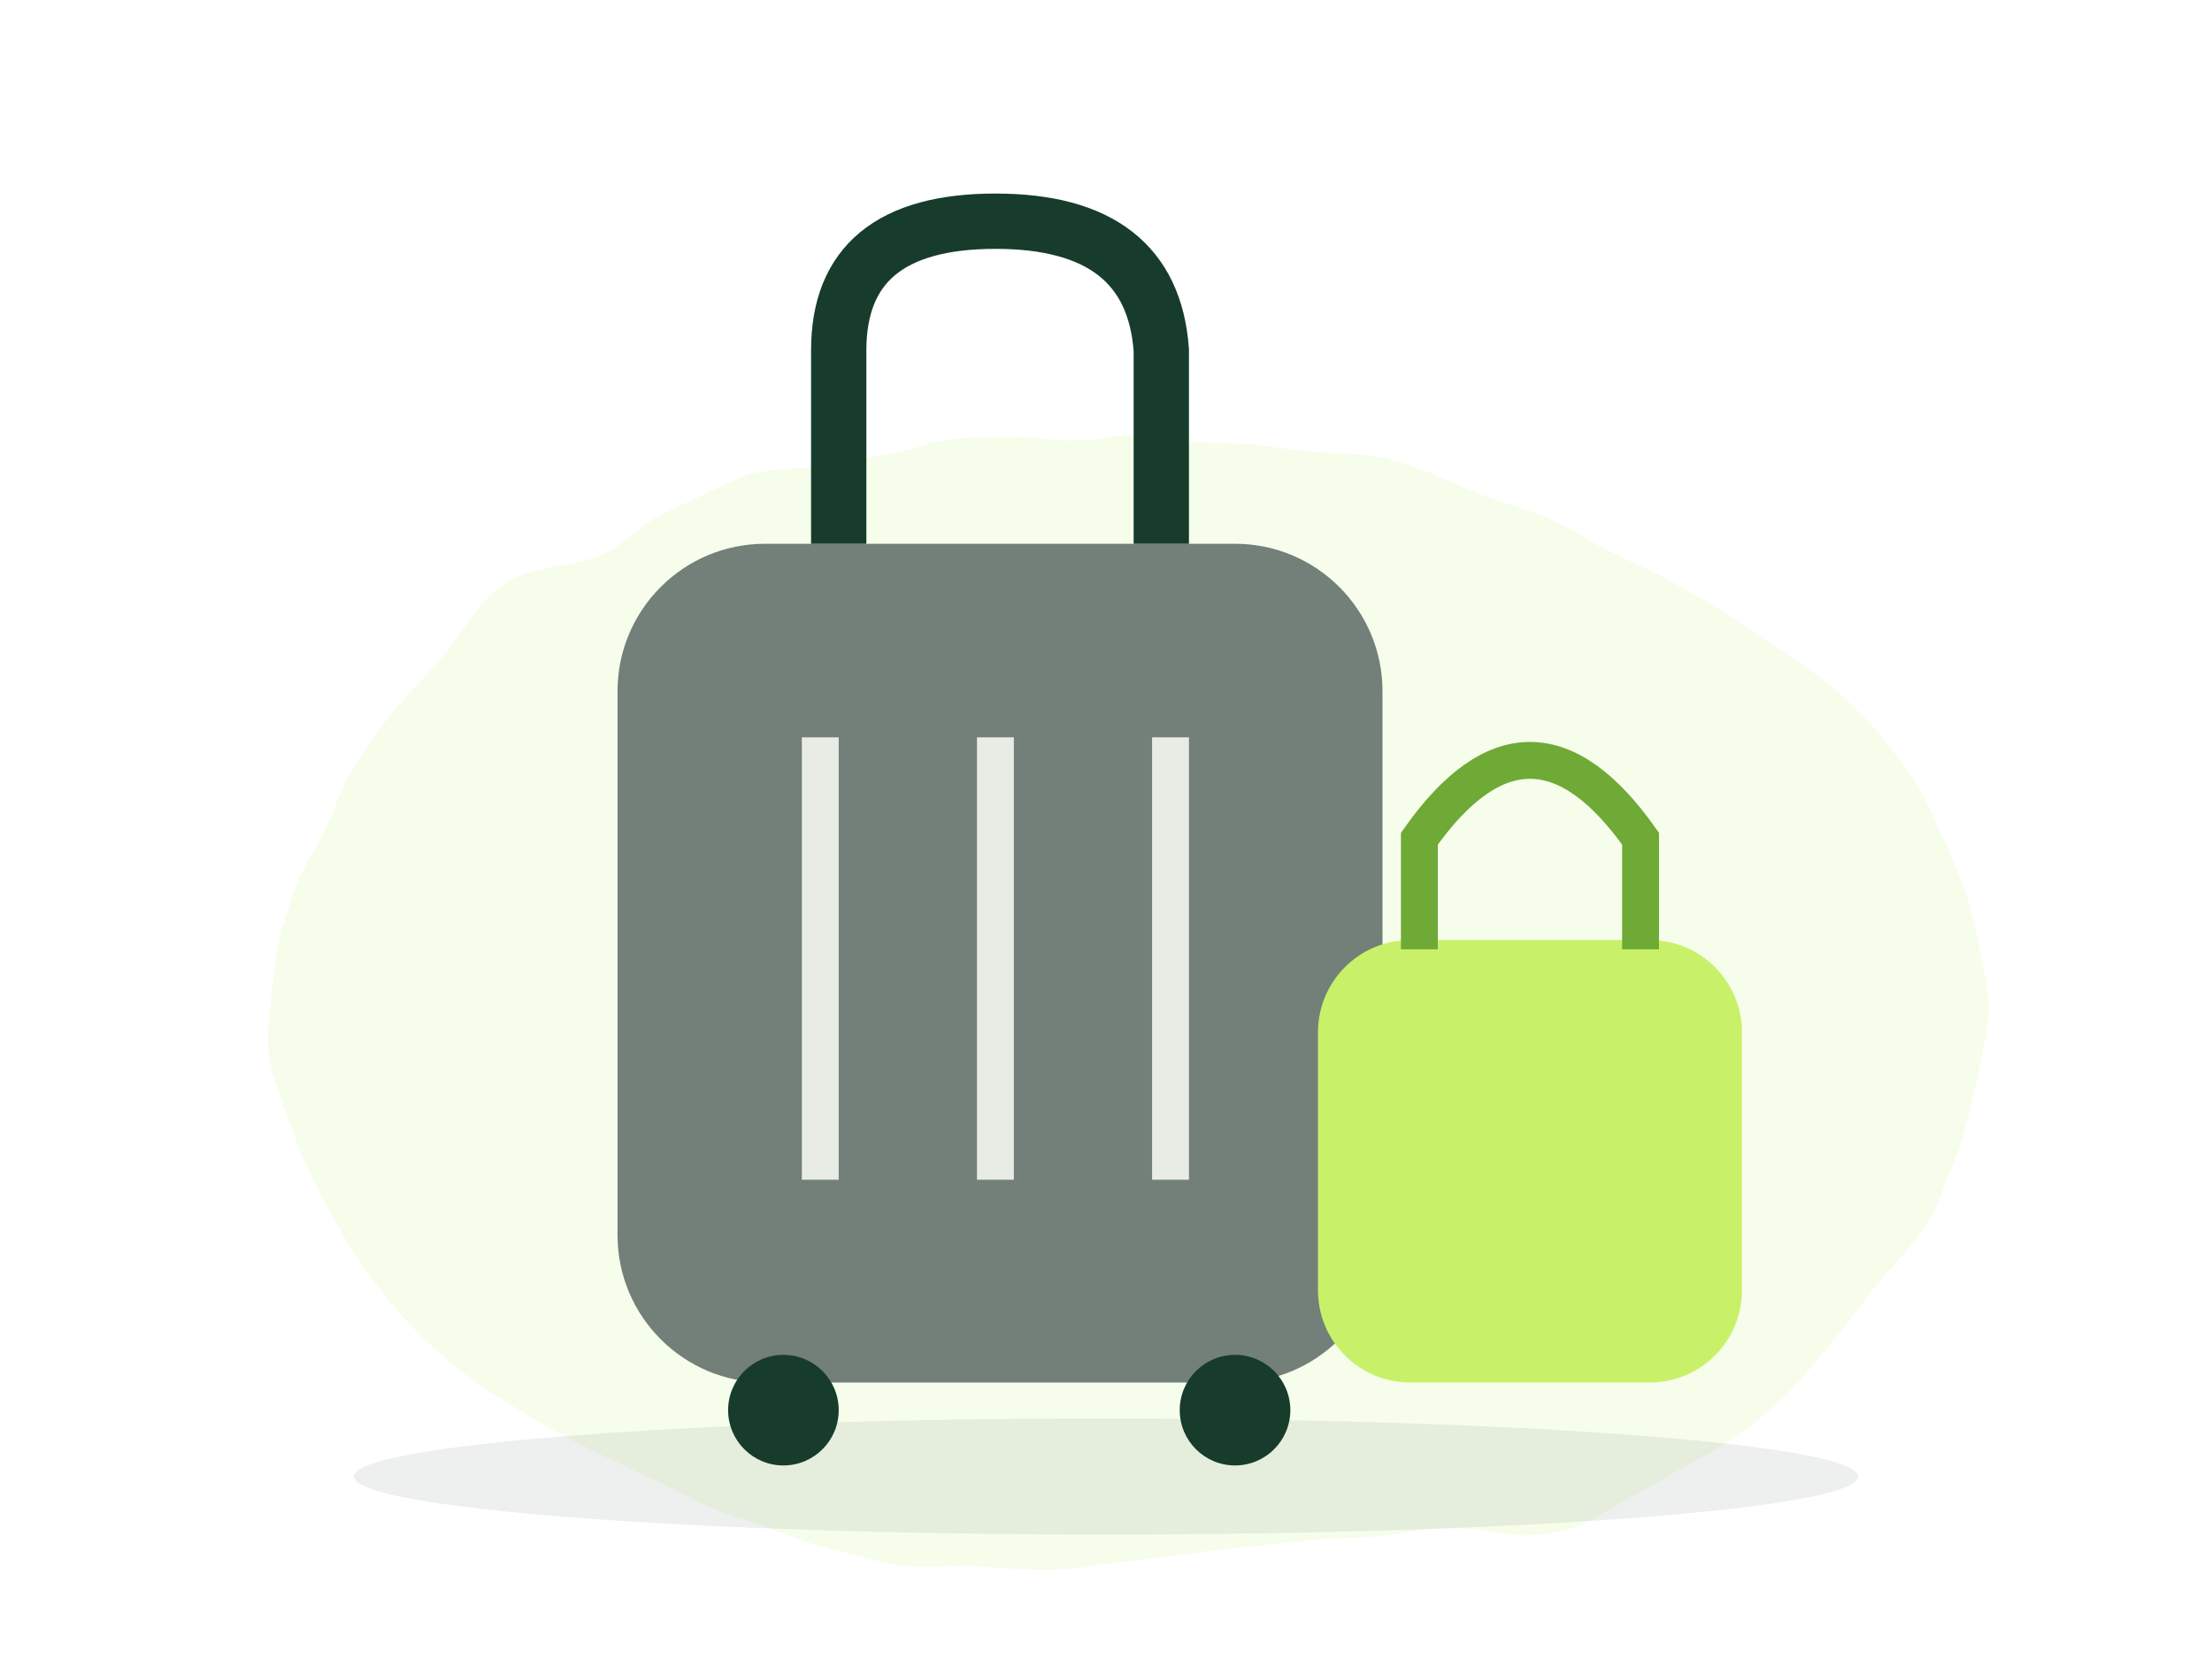
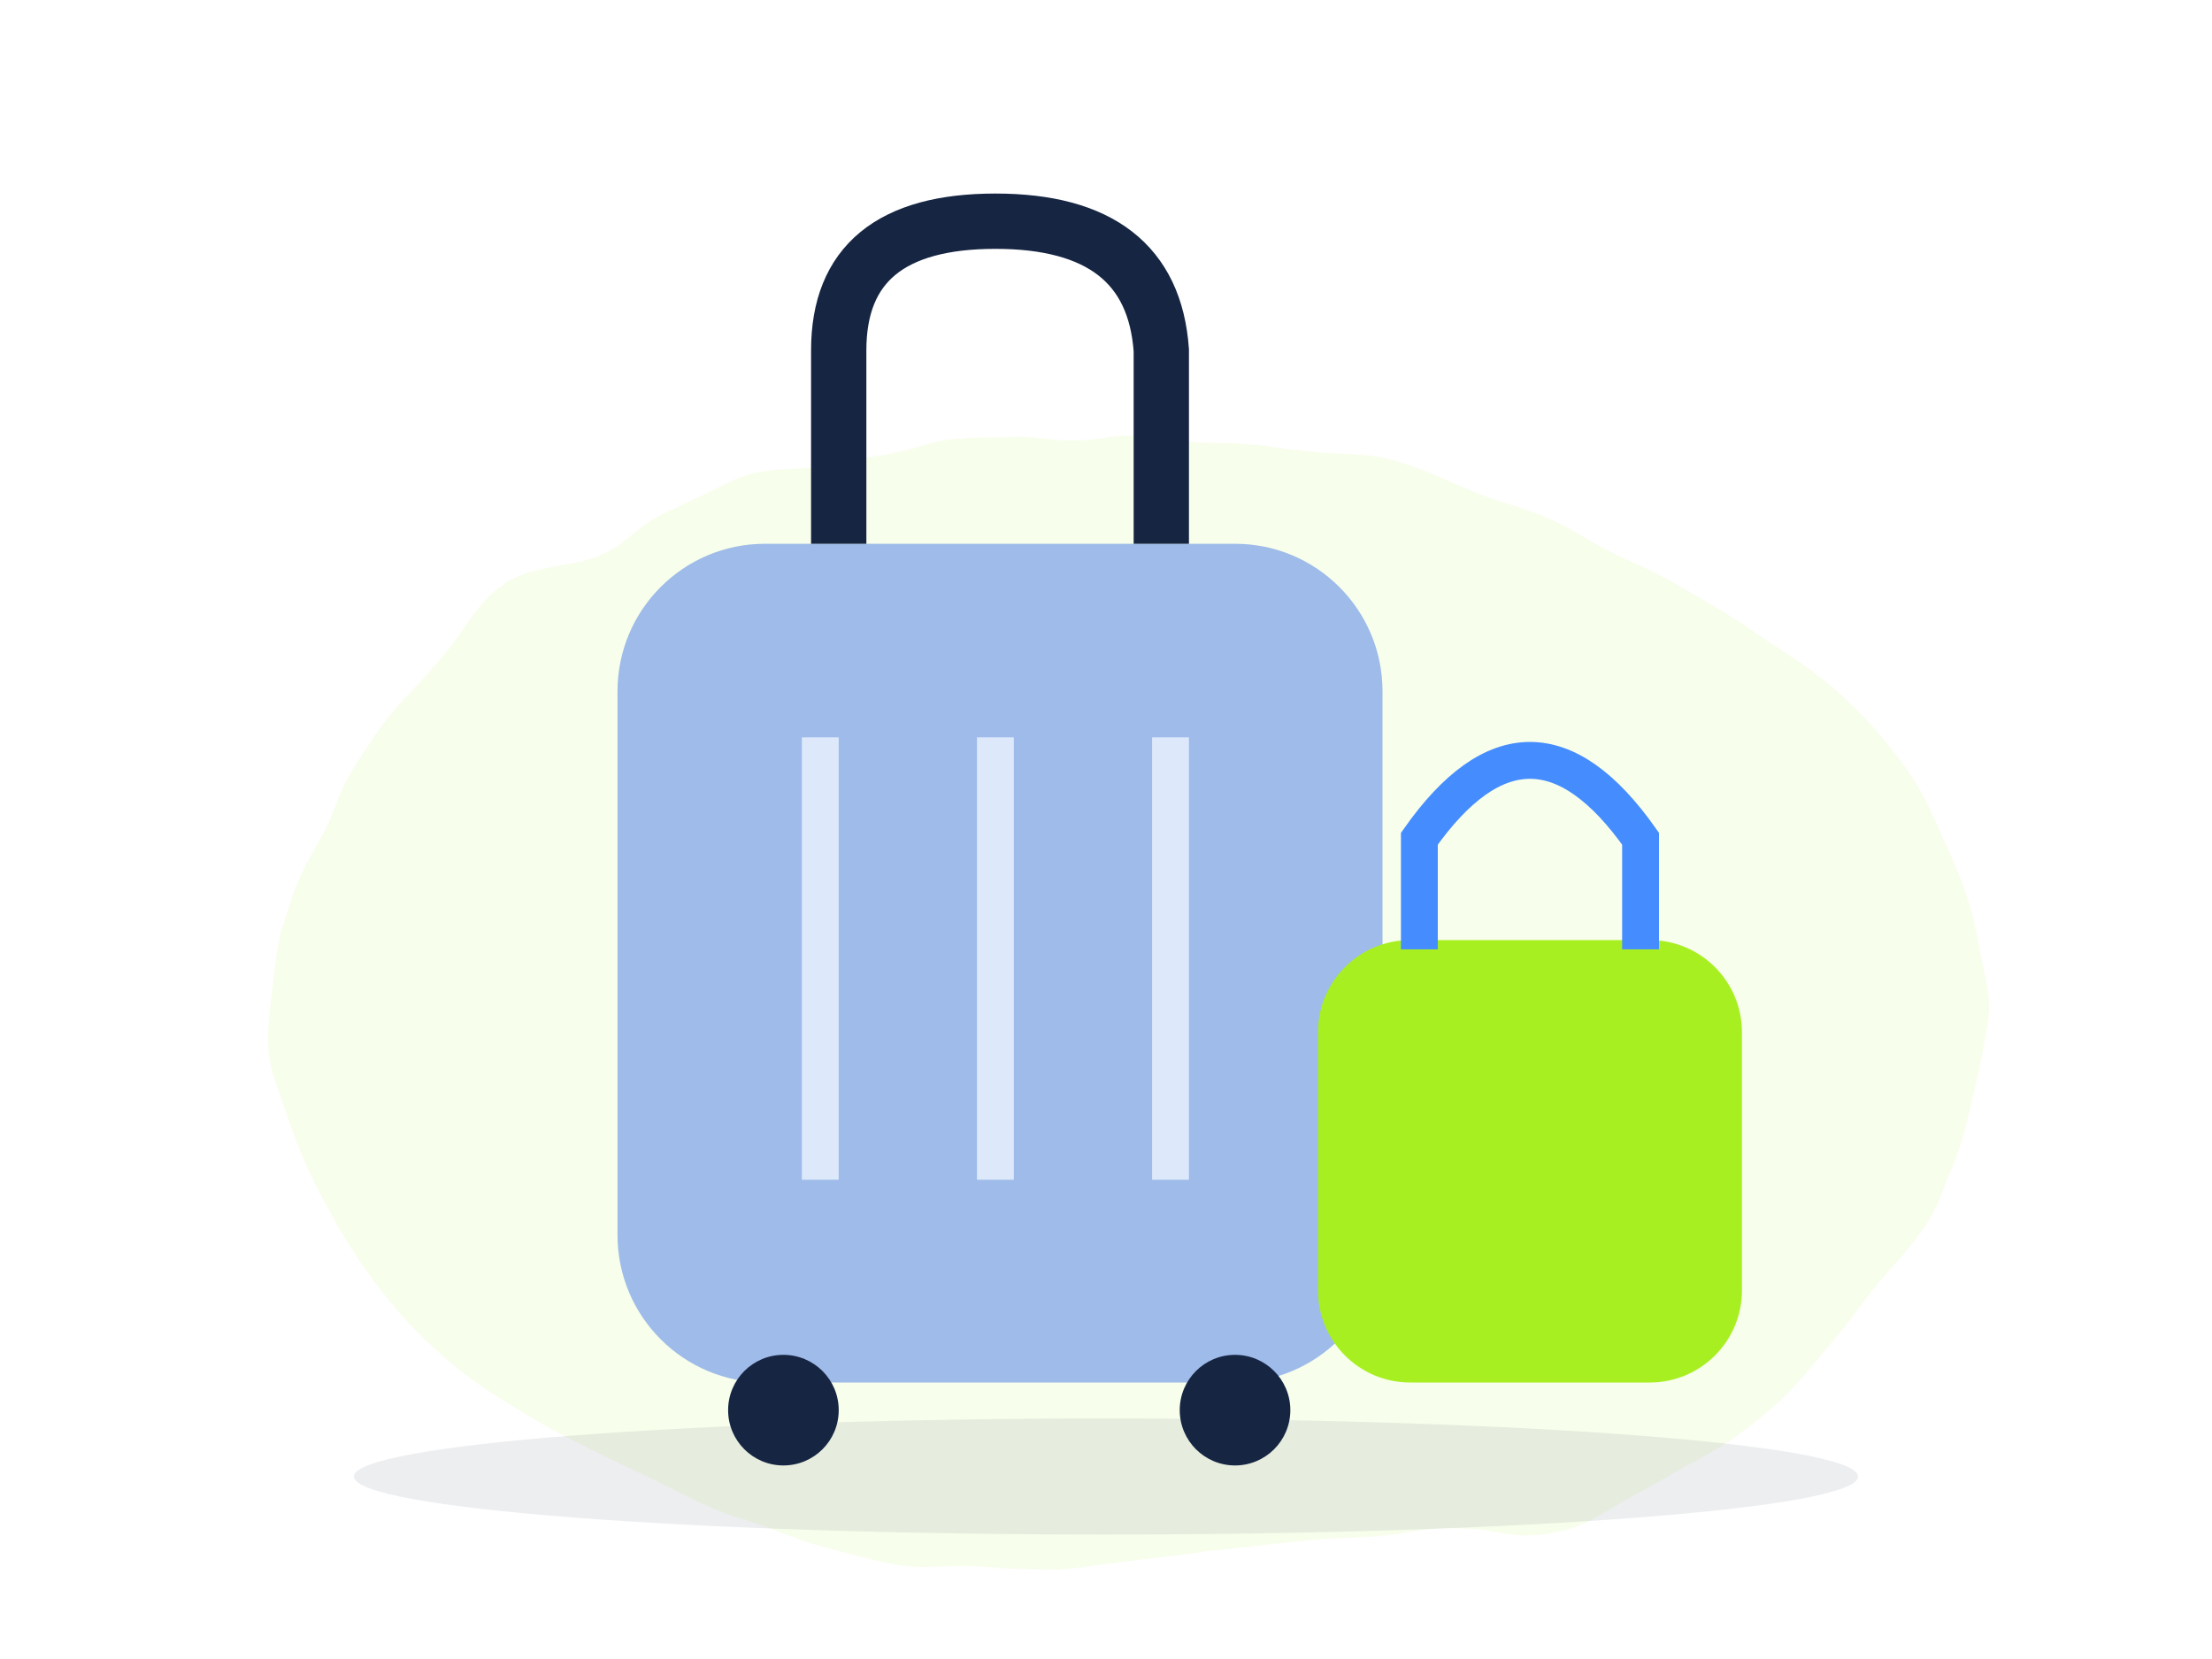
<svg xmlns="http://www.w3.org/2000/svg" width="240" height="180" viewBox="0 0 240 180" aria-hidden="true">
  <defs>
    <filter id="wash">
      <feTurbulence type="fractalNoise" baseFrequency=".025" numOctaves="3" seed="12" />
      <feDisplacementMap in="SourceGraphic" scale="9" />
    </filter>
  </defs>
-   <ellipse cx="122.4" cy="109.8" rx="93.6" ry="61.2" fill="#F2FCE2" opacity=".7" filter="url(#wash)" />
-   <ellipse cx="120.0" cy="160.2" rx="81.6" ry="6.3" fill="#173C2C" opacity=".08" />
-   <rect x="67" y="59" width="83" height="91" rx="16" fill="#738079" />
-   <path d="M91 59V38q0-14 17-14t18 14v21" stroke="#173C2C" stroke-width="6" fill="none" />
-   <path d="M89 80v48m19-48v48m19-48v48" stroke="#E9ECE5" stroke-width="4" />
-   <circle cx="85" cy="153" r="6" fill="#173C2C" />
-   <circle cx="134" cy="153" r="6" fill="#173C2C" />
-   <rect x="143" y="102" width="46" height="48" rx="10" fill="#C8F169" />
-   <path d="M154 103V91q12-17 24 0v12" fill="none" stroke="#6FA936" stroke-width="4" />
+   <ellipse cx="122.4" cy="109.8" rx="93.6" ry="61.2" fill="#F4FDE3" opacity=".7" filter="url(#wash)" />
+   <ellipse cx="120.0" cy="160.2" rx="81.6" ry="6.3" fill="#162542" opacity=".08" />
+   <rect x="67" y="59" width="83" height="91" rx="16" fill="#9EBBE9" />
+   <path d="M91 59V38q0-14 17-14t18 14v21" stroke="#162542" stroke-width="6" fill="none" />
+   <path d="M89 80v48m19-48v48m19-48v48" stroke="#DDE9FB" stroke-width="4" />
+   <circle cx="85" cy="153" r="6" fill="#162542" />
+   <circle cx="134" cy="153" r="6" fill="#162542" />
+   <rect x="143" y="102" width="46" height="48" rx="10" fill="#A7EF21" />
+   <path d="M154 103V91q12-17 24 0v12" fill="none" stroke="#458CFF" stroke-width="4" />
</svg>
